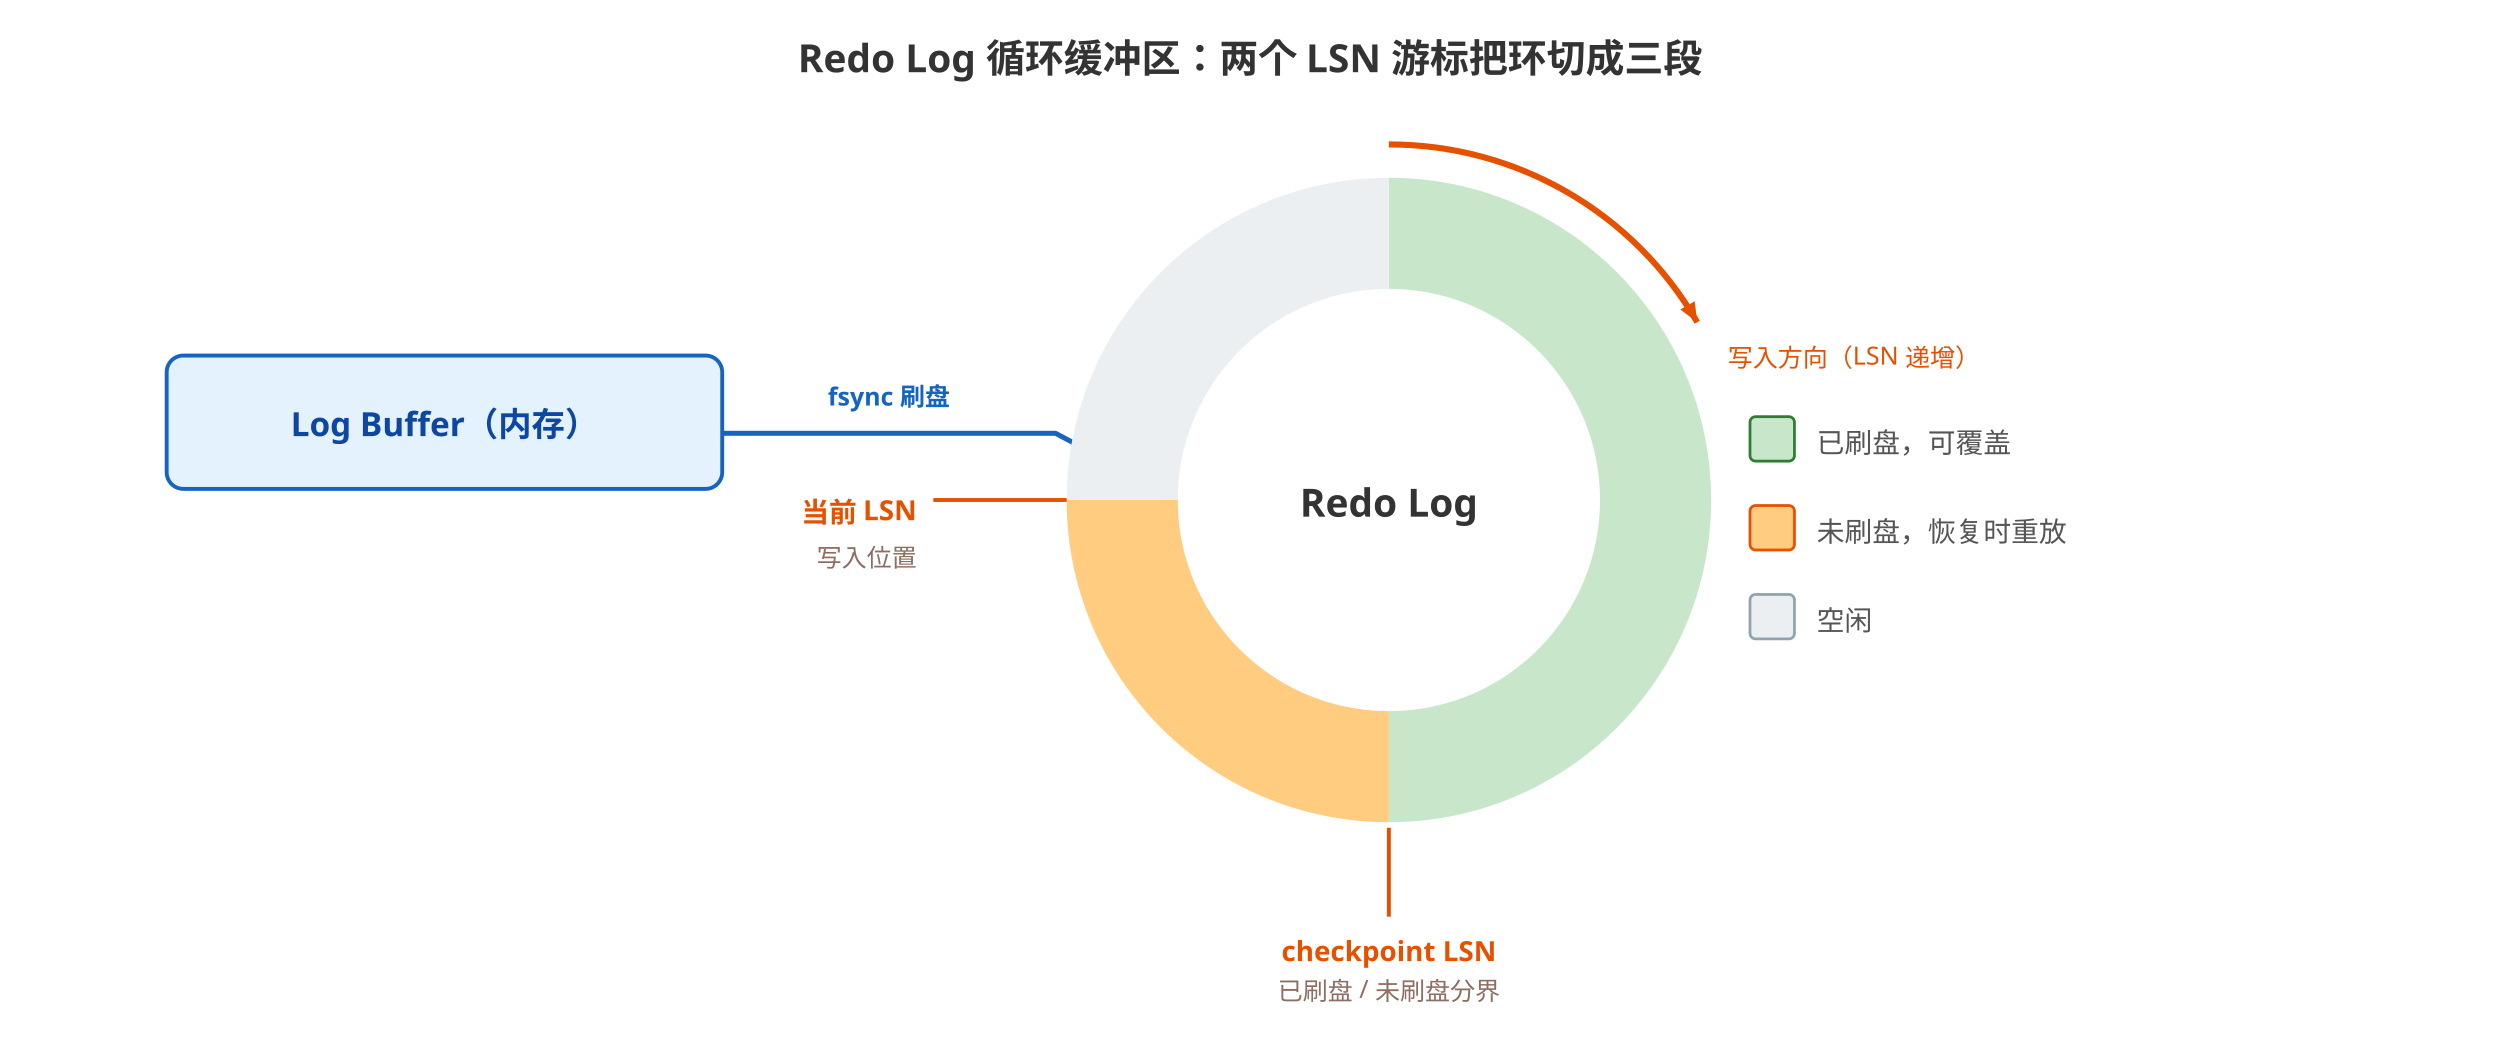
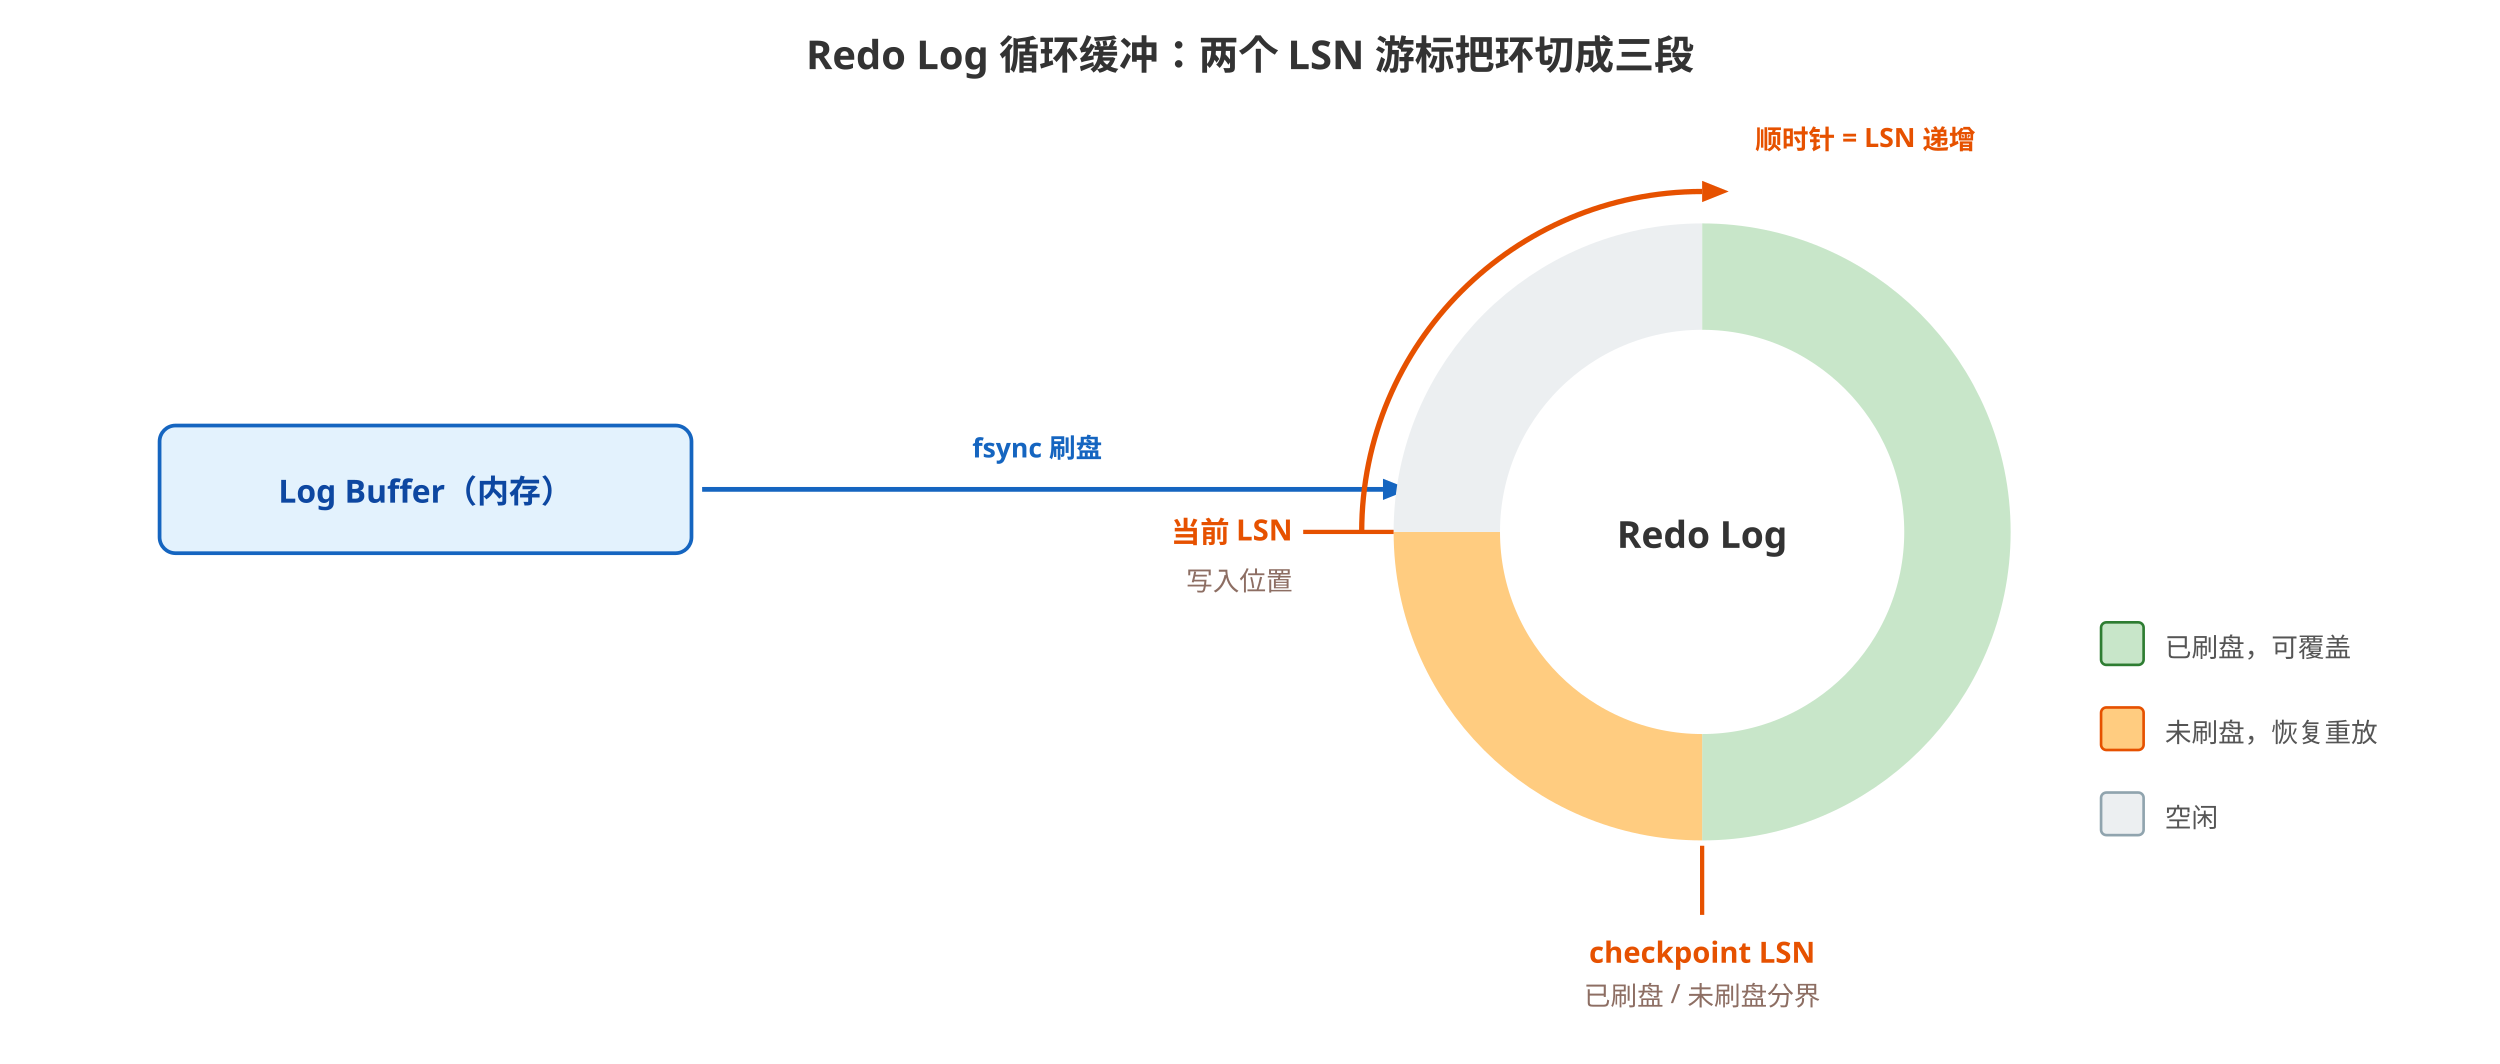
- <svg xmlns="http://www.w3.org/2000/svg" viewBox="0 0 900 380" font-family="'Noto Sans SC','PingFang SC','Microsoft YaHei',sans-serif" font-size="11">
+ <svg xmlns="http://www.w3.org/2000/svg" viewBox="0 0 940 400" font-family="'Noto Sans SC','PingFang SC','Microsoft YaHei',sans-serif" font-size="11">
  <defs>
-     <marker id="arrBlue" markerWidth="10" markerHeight="10" refX="7" refY="3" orient="auto" markerUnits="userSpaceOnUse">
-       <path d="M0,0 L7,3 L0,6 Z" fill="#1565c0" />
+     <marker id="arrBlue" markerWidth="10" markerHeight="8" refX="0" refY="4" orient="auto" markerUnits="userSpaceOnUse">
+       <path d="M0,0 L10,4 L0,8 Z" fill="#1565c0" />
    </marker>
-     <marker id="arrOrange" markerWidth="10" markerHeight="10" refX="7" refY="3" orient="auto" markerUnits="userSpaceOnUse">
-       <path d="M0,0 L7,3 L0,6 Z" fill="#e65100" />
+     <marker id="arrOrange" markerWidth="10" markerHeight="8" refX="0" refY="4" orient="auto" markerUnits="userSpaceOnUse">
+       <path d="M0,0 L10,4 L0,8 Z" fill="#e65100" />
    </marker>
  </defs>
-   <text x="450" y="26" text-anchor="middle" font-size="14" font-weight="bold" fill="#333333">Redo Log 循环缓冲区：两个 LSN 游标把环切成三段</text>
-   <rect x="60" y="128" width="200" height="48" rx="6" fill="#e3f2fd" stroke="#1565c0" stroke-width="1.4" />
-   <text x="160" y="157" text-anchor="middle" fill="#0d47a1" font-weight="bold" font-size="12">Log Buffer（内存）</text>
-   <polyline points="260,156 380,156 414,174" fill="none" stroke="#1565c0" stroke-width="1.8" marker-end="url(#arrBlue)" />
-   <text x="320" y="146" text-anchor="middle" fill="#1565c0" font-size="9" font-weight="bold">fsync 刷盘</text>
-   <path d="M 500 84 A 96 96 0 0 1 596 180 A 96 96 0 0 1 500 276" fill="none" stroke="#c8e6c9" stroke-width="40" />
-   <path d="M 500 276 A 96 96 0 0 1 404 180" fill="none" stroke="#ffcc80" stroke-width="40" />
-   <path d="M 404 180 A 96 96 0 0 1 500 84" fill="none" stroke="#eceff1" stroke-width="40" />
-   <text x="500" y="186" text-anchor="middle" fill="#333333" font-weight="bold" font-size="14">Redo Log</text>
-   <path d="M 500 52 A 128 128 0 0 1 611 116" fill="none" stroke="#e65100" stroke-width="2.2" marker-end="url(#arrOrange)" />
-   <text x="622" y="132" fill="#e65100" font-size="9">写入方向（LSN 递增）</text>
-   <line x1="500" y1="298" x2="500" y2="330" stroke="#e65100" stroke-width="1.4" />
-   <text x="500" y="346" text-anchor="middle" fill="#e65100" font-size="10" font-weight="bold">checkpoint LSN</text>
-   <text x="500" y="360" text-anchor="middle" fill="#8d6e63" font-size="9">已刷盘 / 未刷盘分界</text>
-   <line x1="384" y1="180" x2="336" y2="180" stroke="#e65100" stroke-width="1.4" />
-   <text x="330" y="188" text-anchor="end" fill="#e65100" font-size="10" font-weight="bold">当前 LSN</text>
-   <text x="330" y="204" text-anchor="end" fill="#8d6e63" font-size="9">写入位置</text>
-   <rect x="630" y="150" width="16" height="16" rx="2" fill="#c8e6c9" stroke="#2e7d32" stroke-width="1" />
-   <text x="654" y="163" fill="#555555" font-size="10">已刷盘，可覆盖</text>
-   <rect x="630" y="182" width="16" height="16" rx="2" fill="#ffcc80" stroke="#e65100" stroke-width="1" />
-   <text x="654" y="195" fill="#555555" font-size="10">未刷盘，恢复时重放</text>
-   <rect x="630" y="214" width="16" height="16" rx="2" fill="#eceff1" stroke="#90a4ae" stroke-width="1" />
-   <text x="654" y="227" fill="#555555" font-size="10">空闲</text>
+   <text x="470" y="26" text-anchor="middle" font-size="15" font-weight="bold" fill="#333333">Redo Log 循环缓冲：两个 LSN 游标把环切成三段</text>
+   <rect x="60" y="160" width="200" height="48" rx="6" fill="#e3f2fd" stroke="#1565c0" stroke-width="1.4" />
+   <text x="160" y="189" text-anchor="middle" fill="#0d47a1" font-weight="bold" font-size="12">Log Buffer（内存）</text>
+   <text x="390" y="172" text-anchor="middle" fill="#1565c0" font-size="10" font-weight="bold">fsync 刷盘</text>
+   <line x1="264" y1="184" x2="520" y2="184" stroke="#1565c0" stroke-width="1.8" marker-end="url(#arrBlue)" />
+   <path d="M640,104 A96,96 0 0 1 736,200 A96,96 0 0 1 640,296" fill="none" stroke="#c8e6c9" stroke-width="40" />
+   <path d="M640,296 A96,96 0 0 1 544,200" fill="none" stroke="#ffcc80" stroke-width="40" />
+   <path d="M544,200 A96,96 0 0 1 640,104" fill="none" stroke="#eceff1" stroke-width="40" />
+   <text x="640" y="206" text-anchor="middle" fill="#333333" font-weight="bold" font-size="14">Redo Log</text>
+   <path d="M512,200 A128,128 0 0 1 640,72" fill="none" stroke="#e65100" stroke-width="2" marker-end="url(#arrOrange)" />
+   <text x="660" y="56" fill="#e65100" font-size="10" font-weight="bold">顺时针 = LSN 递增</text>
+   <line x1="640" y1="318" x2="640" y2="344" stroke="#e65100" stroke-width="1.6" />
+   <text x="640" y="362" text-anchor="middle" fill="#e65100" font-size="11" font-weight="bold">checkpoint LSN</text>
+   <text x="640" y="378" text-anchor="middle" fill="#8d6e63" font-size="10">已刷盘 / 未刷盘分界</text>
+   <line x1="524" y1="200" x2="490" y2="200" stroke="#e65100" stroke-width="1.6" />
+   <text x="486" y="204" text-anchor="end" fill="#e65100" font-size="11" font-weight="bold">当前 LSN</text>
+   <text x="486" y="222" text-anchor="end" fill="#8d6e63" font-size="10">写入位置</text>
+   <rect x="790" y="234" width="16" height="16" rx="2" fill="#c8e6c9" stroke="#2e7d32" stroke-width="1" />
+   <text x="814" y="247" fill="#555555" font-size="10">已刷盘，可覆盖</text>
+   <rect x="790" y="266" width="16" height="16" rx="2" fill="#ffcc80" stroke="#e65100" stroke-width="1" />
+   <text x="814" y="279" fill="#555555" font-size="10">未刷盘，恢复重放</text>
+   <rect x="790" y="298" width="16" height="16" rx="2" fill="#eceff1" stroke="#90a4ae" stroke-width="1" />
+   <text x="814" y="311" fill="#555555" font-size="10">空闲</text>
</svg>
